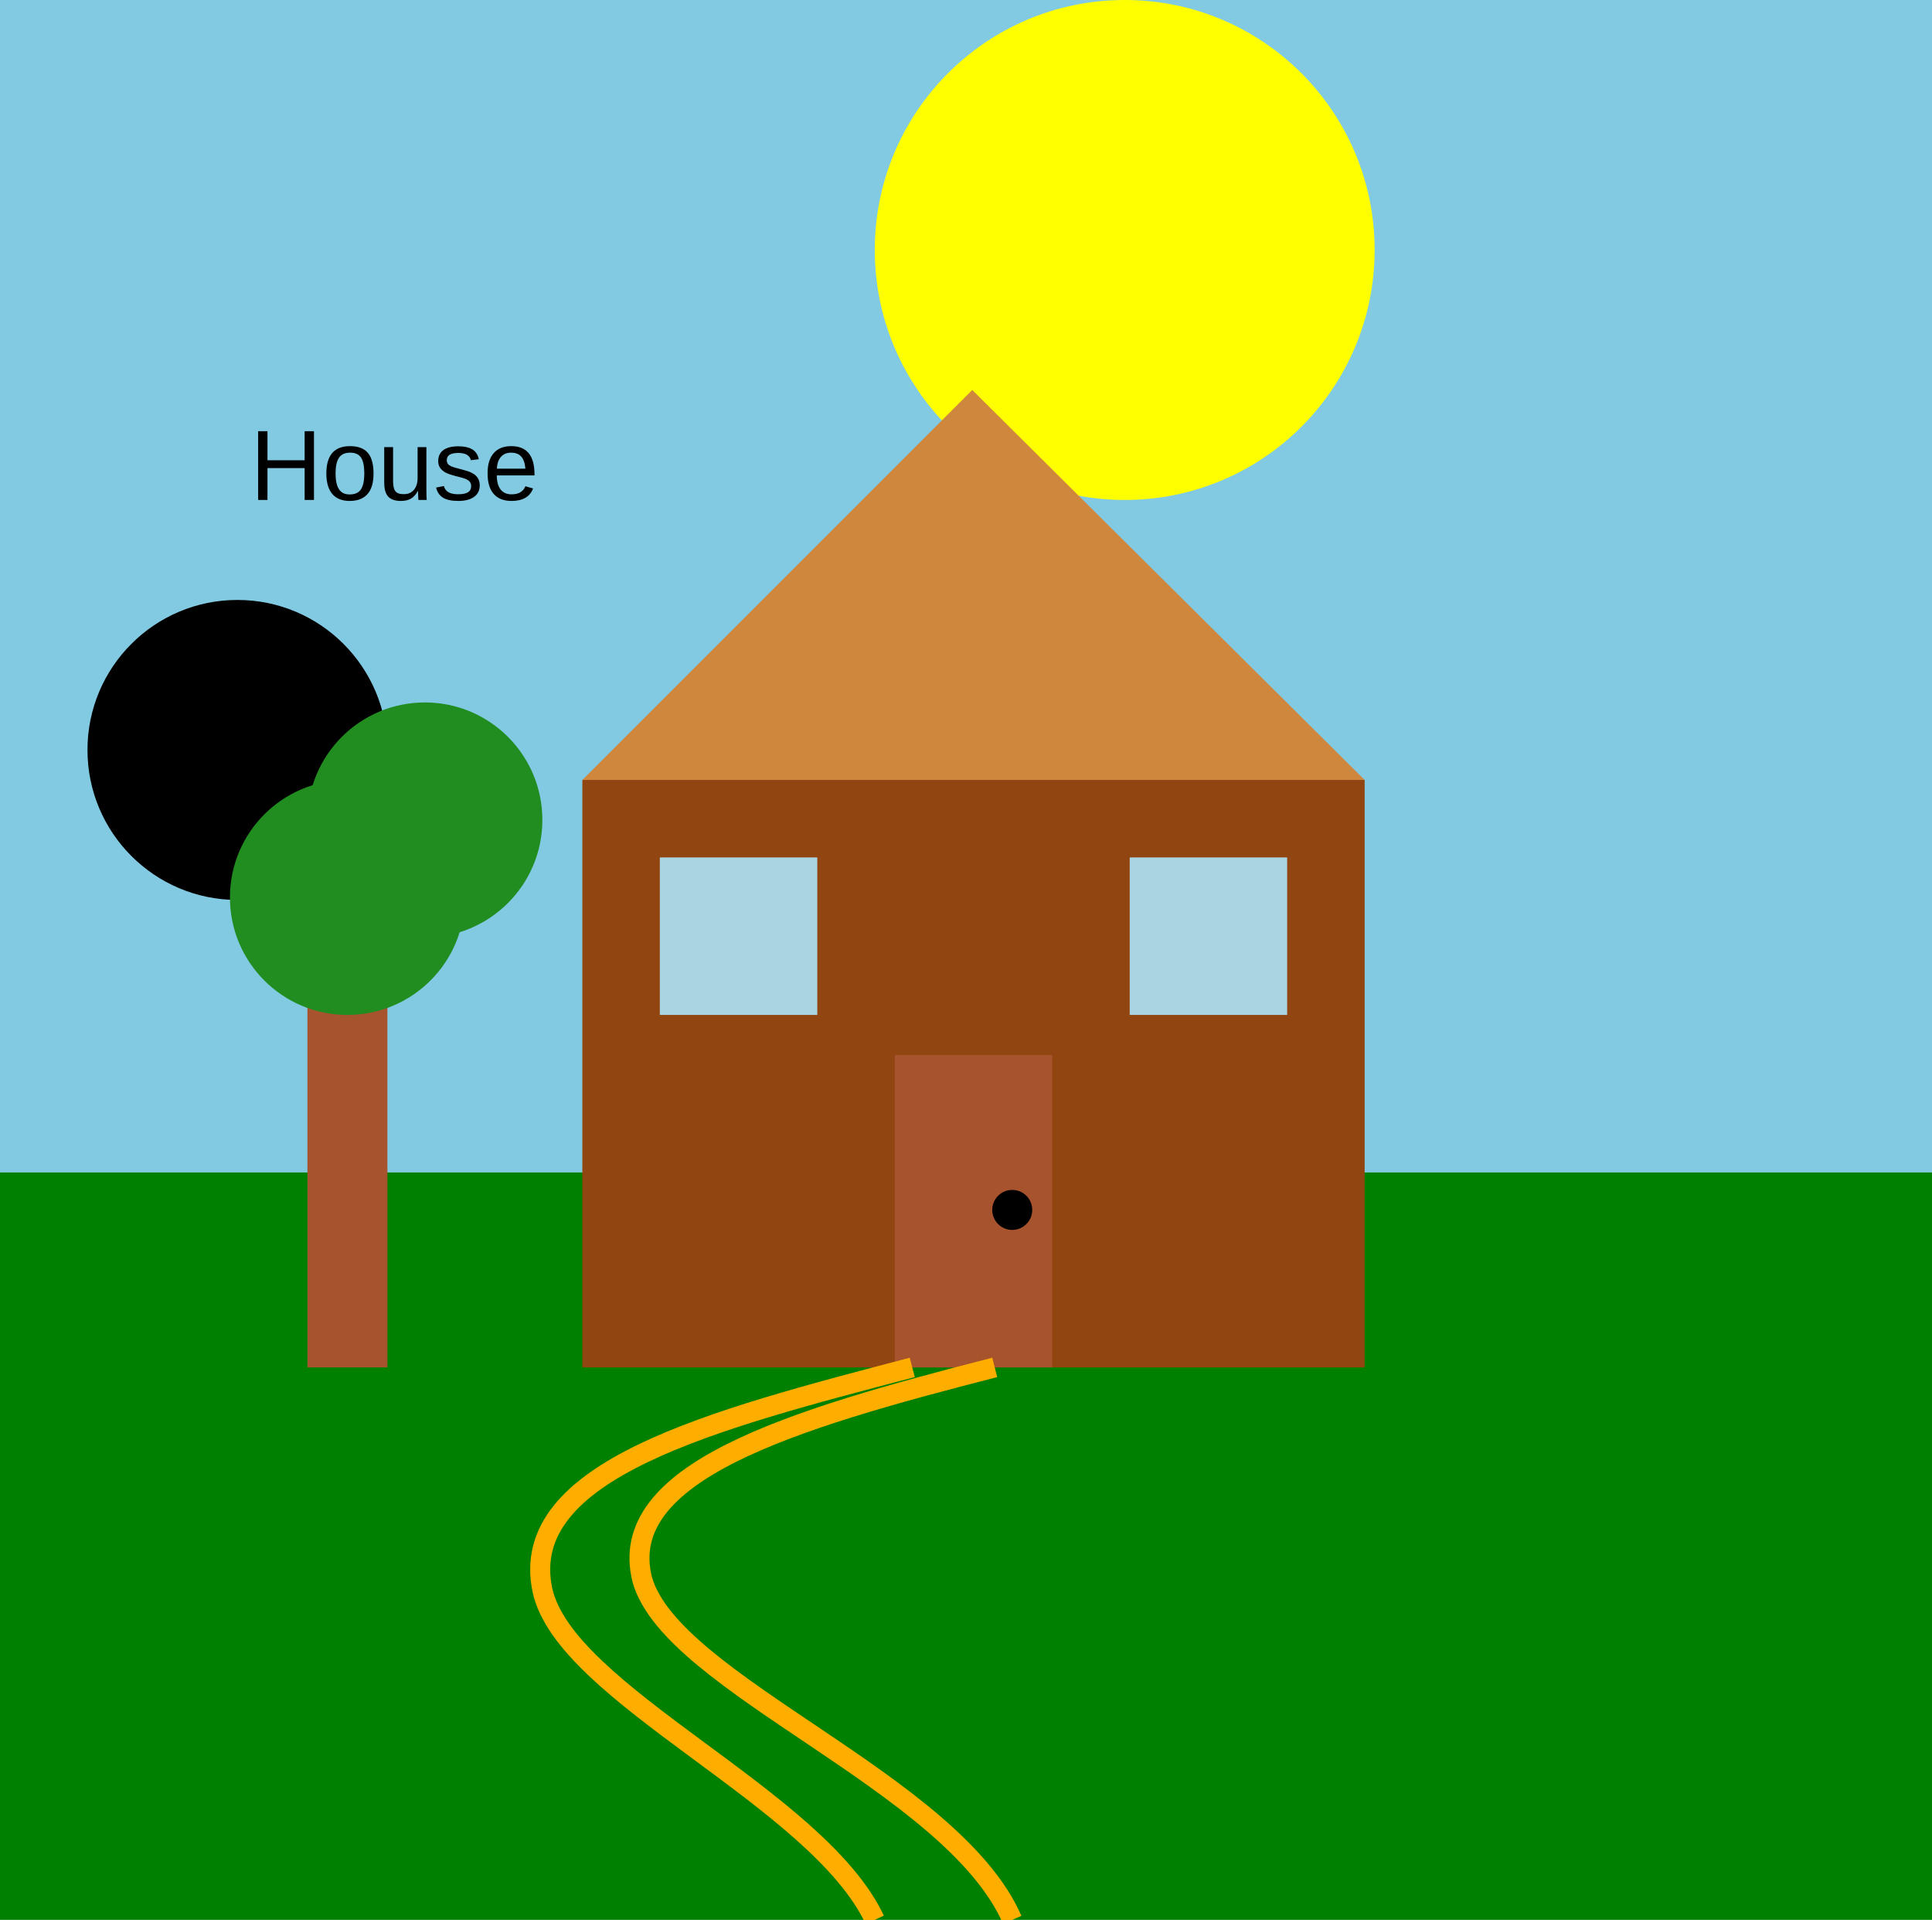
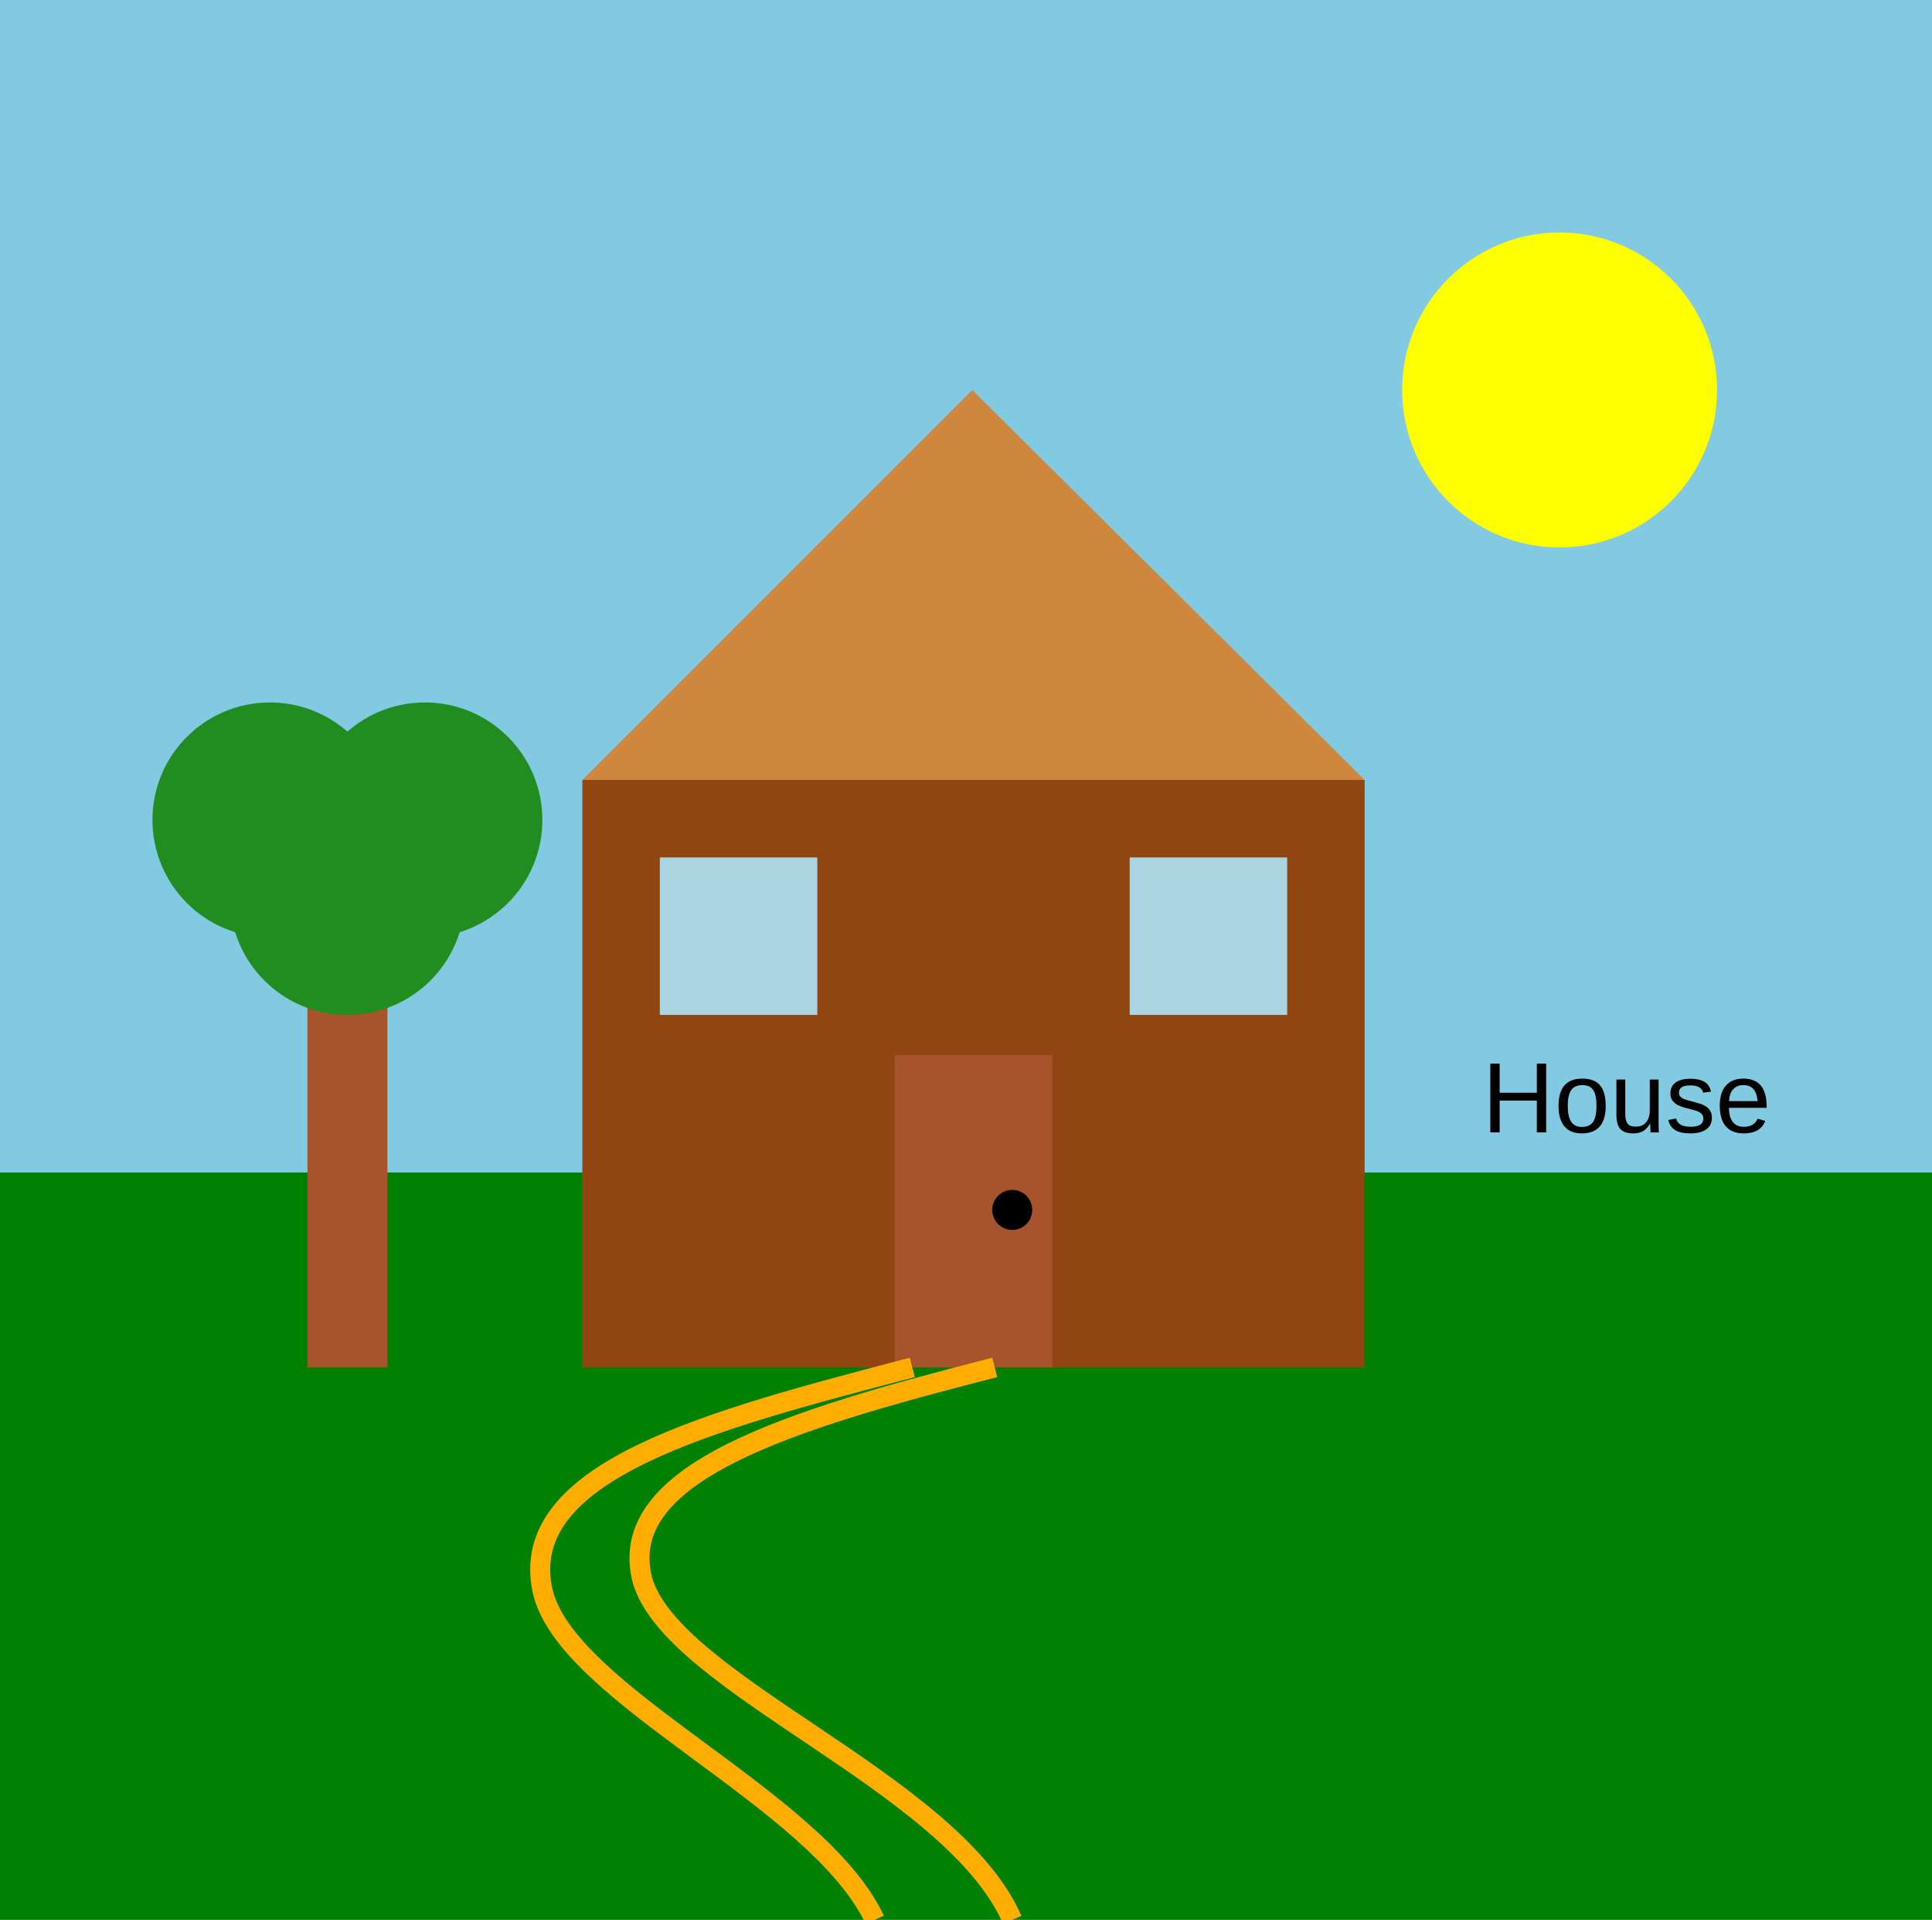
<svg xmlns="http://www.w3.org/2000/svg" width="773" height="768" viewBox="0 0 773 768">
  <rect width="773" height="469" fill="#82c9e2" />
  <rect y="469" width="773" height="299" fill="#008000" />
-   <circle cx="450" cy="100" r="100" fill="#ffff00" />
+   <circle cx="624" cy="156" r="63" fill="#ffff00" />
  <rect x="123" y="365" width="32" height="182" fill="#a6532e" />
-   <circle cx="95" cy="300" r="60" fill="#000000" />
+   <circle cx="108" cy="328" r="47" fill="#218c20" />
  <circle cx="170" cy="328" r="47" fill="#218c20" />
  <circle cx="139" cy="359" r="47" fill="#218c20" />
  <path d="M233 312 L389 156 L546 312 Z" fill="#cf873e" />
  <rect x="233" y="312" width="313" height="235" fill="#914510" />
  <rect x="264" y="343" width="63" height="63" fill="#a9d5e3" />
  <rect x="452" y="343" width="63" height="63" fill="#a9d5e3" />
  <rect x="358" y="422" width="63" height="125" fill="#a6532e" />
  <circle cx="405" cy="484" r="8" fill="#000000" />
  <path d="M365 547 C285 568 207 588 217 636 C226 678 327 719 350 768" fill="none" stroke="#ffae00" stroke-width="8" />
  <path d="M398 547 C316 568 246 589 257 632 C269 674 381 713 405 768" fill="none" stroke="#ffae00" stroke-width="8" />
-   <text x="100" y="200" font-family="Arial, sans-serif" font-size="40" fill="#000000">House</text>
+   <text x="593" y="453" font-family="Arial, sans-serif" font-size="40" fill="#000000">House</text>
</svg>
